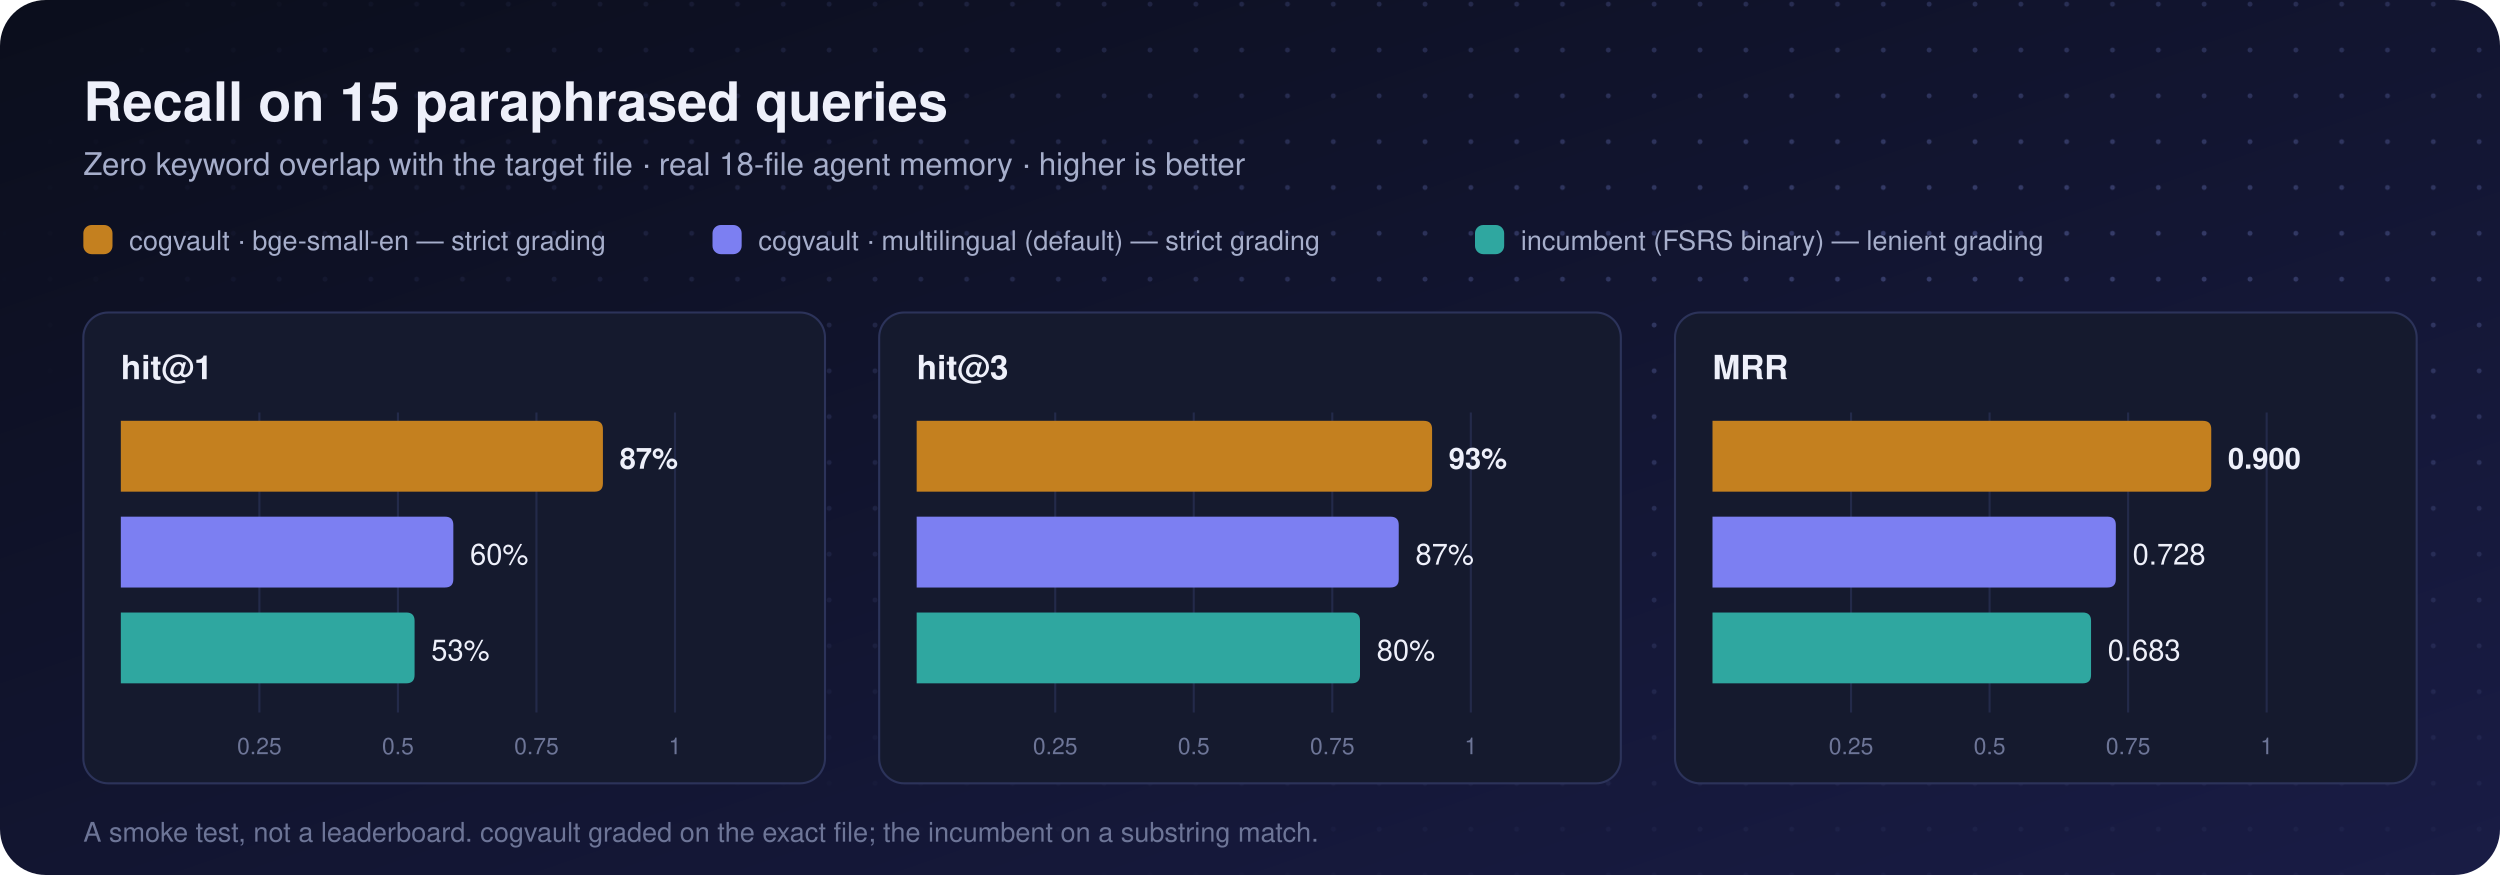
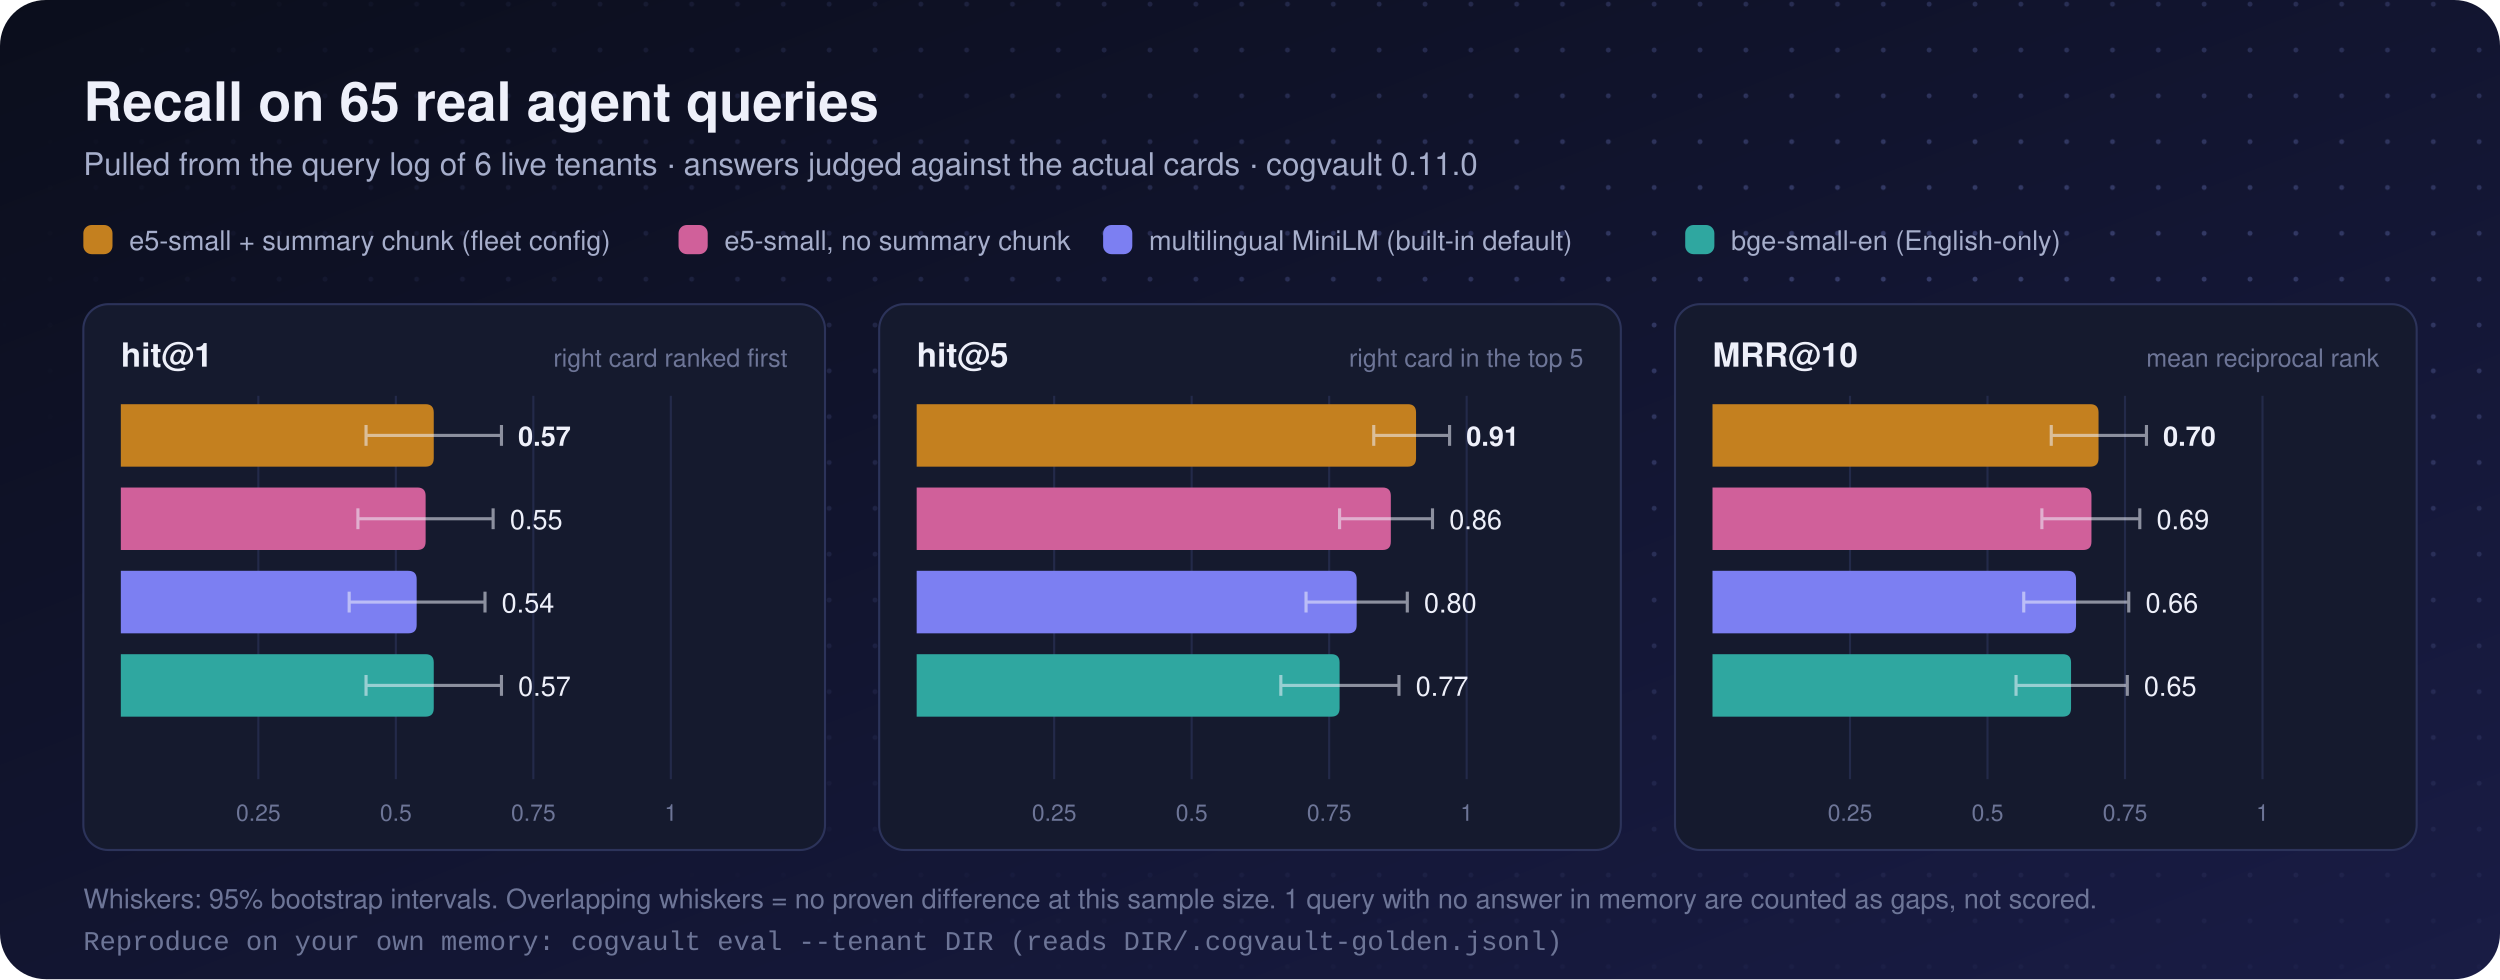
- <svg xmlns="http://www.w3.org/2000/svg" width="1200" height="420" viewBox="0 0 1200 420" role="img">
+ <svg xmlns="http://www.w3.org/2000/svg" width="1200" height="470" viewBox="0 0 1200 470" role="img">
  <defs>
    <linearGradient id="bg" x1="0" y1="0" x2="1" y2="1">
      <stop offset="0" stop-color="#0b0e1c" />
      <stop offset="1" stop-color="#191c45" />
    </linearGradient>
    <pattern id="dots" width="22" height="22" patternUnits="userSpaceOnUse">
      <circle cx="2" cy="2" r="1.2" fill="#3a4170" />
    </pattern>
    <radialGradient id="fade" cx="0.8" cy="0.3" r="0.8">
      <stop offset="0" stop-color="#fff" stop-opacity="1" />
      <stop offset="1" stop-color="#fff" stop-opacity="0" />
    </radialGradient>
    <mask id="dotmask">
      <rect width="100%" height="100%" fill="url(#fade)" />
    </mask>
    <filter id="glow" x="-50%" y="-50%" width="200%" height="200%">
      <feGaussianBlur stdDeviation="8" result="b" />
      <feMerge>
        <feMergeNode in="b" />
        <feMergeNode in="SourceGraphic" />
      </feMerge>
    </filter>
    <marker id="ah-amber" viewBox="0 0 10 10" refX="8" refY="5" markerWidth="7" markerHeight="7" orient="auto-start-reverse">
      <path d="M0,0 L10,5 L0,10 z" fill="#f5b041" />
    </marker>
    <marker id="ah-indigo" viewBox="0 0 10 10" refX="8" refY="5" markerWidth="7" markerHeight="7" orient="auto-start-reverse">
      <path d="M0,0 L10,5 L0,10 z" fill="#7c7ff2" />
    </marker>
    <marker id="ah-teal" viewBox="0 0 10 10" refX="8" refY="5" markerWidth="7" markerHeight="7" orient="auto-start-reverse">
      <path d="M0,0 L10,5 L0,10 z" fill="#2fa7a0" />
    </marker>
    <marker id="ah-muted" viewBox="0 0 10 10" refX="8" refY="5" markerWidth="7" markerHeight="7" orient="auto-start-reverse">
      <path d="M0,0 L10,5 L0,10 z" fill="#6d7597" />
    </marker>
  </defs>
  <style>
@media (prefers-reduced-motion: reduce) { * { animation: none !important; } }
</style>
-   <rect width="1200" height="420" rx="22" fill="url(#bg)" />
-   <rect width="1200" height="420" rx="22" fill="url(#dots)" mask="url(#dotmask)" opacity="0.9" />
-   <text x="40" y="58" font-family="-apple-system, BlinkMacSystemFont, 'Segoe UI', 'Helvetica Neue', Helvetica, Arial, sans-serif" font-size="26" font-weight="750" fill="#eef0fa" text-anchor="start">Recall on 15 paraphrased queries</text>
-   <text x="40" y="84" font-family="-apple-system, BlinkMacSystemFont, 'Segoe UI', 'Helvetica Neue', Helvetica, Arial, sans-serif" font-size="15" font-weight="400" fill="#a6aecb" text-anchor="start">Zero keyword overlap with the target file · real 18-file agent memory · higher is better</text>
+   <rect width="1200" height="470" rx="22" fill="url(#bg)" />
+   <rect width="1200" height="470" rx="22" fill="url(#dots)" mask="url(#dotmask)" opacity="0.9" />
+   <text x="40" y="58" font-family="-apple-system, BlinkMacSystemFont, 'Segoe UI', 'Helvetica Neue', Helvetica, Arial, sans-serif" font-size="26" font-weight="750" fill="#eef0fa" text-anchor="start">Recall on 65 real agent queries</text>
+   <text x="40" y="84" font-family="-apple-system, BlinkMacSystemFont, 'Segoe UI', 'Helvetica Neue', Helvetica, Arial, sans-serif" font-size="15" font-weight="400" fill="#a6aecb" text-anchor="start">Pulled from the query log of 6 live tenants · answers judged against the actual cards · cogvault 0.11.0</text>
  <rect x="40" y="108" width="14" height="14" rx="4" fill="#c4801f" />
-   <text x="62" y="120" font-family="-apple-system, BlinkMacSystemFont, 'Segoe UI', 'Helvetica Neue', Helvetica, Arial, sans-serif" font-size="13" font-weight="400" fill="#a6aecb" text-anchor="start">cogvault · bge-small-en — strict grading</text>
-   <rect x="342.0" y="108" width="14" height="14" rx="4" fill="#7c7ff2" />
-   <text x="364.0" y="120" font-family="-apple-system, BlinkMacSystemFont, 'Segoe UI', 'Helvetica Neue', Helvetica, Arial, sans-serif" font-size="13" font-weight="400" fill="#a6aecb" text-anchor="start">cogvault · multilingual (default) — strict grading</text>
-   <rect x="708.0" y="108" width="14" height="14" rx="4" fill="#2fa7a0" />
-   <text x="730.0" y="120" font-family="-apple-system, BlinkMacSystemFont, 'Segoe UI', 'Helvetica Neue', Helvetica, Arial, sans-serif" font-size="13" font-weight="400" fill="#a6aecb" text-anchor="start">incumbent (FSRS binary) — lenient grading</text>
-   <rect x="40" y="150" width="356" height="226" rx="12" fill="#151a2e" stroke="#2c335a" stroke-width="1" />
-   <text x="58" y="182" font-family="-apple-system, BlinkMacSystemFont, 'Segoe UI', 'Helvetica Neue', Helvetica, Arial, sans-serif" font-size="16" font-weight="700" fill="#eef0fa" text-anchor="start">hit@1</text>
-   <line x1="124.5" y1="198" x2="124.5" y2="342" stroke="#232a4a" />
-   <text x="124.5" y="362" font-family="-apple-system, BlinkMacSystemFont, 'Segoe UI', 'Helvetica Neue', Helvetica, Arial, sans-serif" font-size="11" font-weight="400" fill="#6d7597" text-anchor="middle">0.25</text>
-   <line x1="191.0" y1="198" x2="191.0" y2="342" stroke="#232a4a" />
-   <text x="191.0" y="362" font-family="-apple-system, BlinkMacSystemFont, 'Segoe UI', 'Helvetica Neue', Helvetica, Arial, sans-serif" font-size="11" font-weight="400" fill="#6d7597" text-anchor="middle">0.5</text>
-   <line x1="257.5" y1="198" x2="257.5" y2="342" stroke="#232a4a" />
-   <text x="257.5" y="362" font-family="-apple-system, BlinkMacSystemFont, 'Segoe UI', 'Helvetica Neue', Helvetica, Arial, sans-serif" font-size="11" font-weight="400" fill="#6d7597" text-anchor="middle">0.75</text>
-   <line x1="324.0" y1="198" x2="324.0" y2="342" stroke="#232a4a" />
-   <text x="324.0" y="362" font-family="-apple-system, BlinkMacSystemFont, 'Segoe UI', 'Helvetica Neue', Helvetica, Arial, sans-serif" font-size="11" font-weight="400" fill="#6d7597" text-anchor="middle">1</text>
-   <path d="M 58 202 H 285.4 Q 289.4 202 289.4 206 V 232 Q 289.4 236 285.4 236 H 58 Z" fill="#c4801f" />
-   <text x="297.42" y="225" font-family="-apple-system, BlinkMacSystemFont, 'Segoe UI', 'Helvetica Neue', Helvetica, Arial, sans-serif" font-size="14" font-weight="700" fill="#eef0fa" text-anchor="start">87%</text>
-   <path d="M 58 248 H 213.6 Q 217.6 248 217.6 252 V 278 Q 217.6 282 213.6 282 H 58 Z" fill="#7c7ff2" />
-   <text x="225.6" y="271" font-family="-apple-system, BlinkMacSystemFont, 'Segoe UI', 'Helvetica Neue', Helvetica, Arial, sans-serif" font-size="14" font-weight="500" fill="#eef0fa" text-anchor="start">60%</text>
-   <path d="M 58 294 H 195.0 Q 199.0 294 199.0 298 V 324 Q 199.0 328 195.0 328 H 58 Z" fill="#2fa7a0" />
-   <text x="206.98" y="317" font-family="-apple-system, BlinkMacSystemFont, 'Segoe UI', 'Helvetica Neue', Helvetica, Arial, sans-serif" font-size="14" font-weight="500" fill="#eef0fa" text-anchor="start">53%</text>
-   <rect x="422" y="150" width="356" height="226" rx="12" fill="#151a2e" stroke="#2c335a" stroke-width="1" />
-   <text x="440" y="182" font-family="-apple-system, BlinkMacSystemFont, 'Segoe UI', 'Helvetica Neue', Helvetica, Arial, sans-serif" font-size="16" font-weight="700" fill="#eef0fa" text-anchor="start">hit@3</text>
-   <line x1="506.5" y1="198" x2="506.5" y2="342" stroke="#232a4a" />
-   <text x="506.5" y="362" font-family="-apple-system, BlinkMacSystemFont, 'Segoe UI', 'Helvetica Neue', Helvetica, Arial, sans-serif" font-size="11" font-weight="400" fill="#6d7597" text-anchor="middle">0.25</text>
-   <line x1="573.0" y1="198" x2="573.0" y2="342" stroke="#232a4a" />
-   <text x="573.0" y="362" font-family="-apple-system, BlinkMacSystemFont, 'Segoe UI', 'Helvetica Neue', Helvetica, Arial, sans-serif" font-size="11" font-weight="400" fill="#6d7597" text-anchor="middle">0.5</text>
-   <line x1="639.5" y1="198" x2="639.5" y2="342" stroke="#232a4a" />
-   <text x="639.5" y="362" font-family="-apple-system, BlinkMacSystemFont, 'Segoe UI', 'Helvetica Neue', Helvetica, Arial, sans-serif" font-size="11" font-weight="400" fill="#6d7597" text-anchor="middle">0.75</text>
-   <line x1="706.0" y1="198" x2="706.0" y2="342" stroke="#232a4a" />
-   <text x="706.0" y="362" font-family="-apple-system, BlinkMacSystemFont, 'Segoe UI', 'Helvetica Neue', Helvetica, Arial, sans-serif" font-size="11" font-weight="400" fill="#6d7597" text-anchor="middle">1</text>
-   <path d="M 440 202 H 683.4 Q 687.4 202 687.4 206 V 232 Q 687.4 236 683.4 236 H 440 Z" fill="#c4801f" />
-   <text x="695.38" y="225" font-family="-apple-system, BlinkMacSystemFont, 'Segoe UI', 'Helvetica Neue', Helvetica, Arial, sans-serif" font-size="14" font-weight="700" fill="#eef0fa" text-anchor="start">93%</text>
-   <path d="M 440 248 H 667.4 Q 671.4 248 671.4 252 V 278 Q 671.4 282 667.4 282 H 440 Z" fill="#7c7ff2" />
-   <text x="679.42" y="271" font-family="-apple-system, BlinkMacSystemFont, 'Segoe UI', 'Helvetica Neue', Helvetica, Arial, sans-serif" font-size="14" font-weight="500" fill="#eef0fa" text-anchor="start">87%</text>
-   <path d="M 440 294 H 648.8 Q 652.8 294 652.8 298 V 324 Q 652.8 328 648.8 328 H 440 Z" fill="#2fa7a0" />
-   <text x="660.8" y="317" font-family="-apple-system, BlinkMacSystemFont, 'Segoe UI', 'Helvetica Neue', Helvetica, Arial, sans-serif" font-size="14" font-weight="500" fill="#eef0fa" text-anchor="start">80%</text>
-   <rect x="804" y="150" width="356" height="226" rx="12" fill="#151a2e" stroke="#2c335a" stroke-width="1" />
-   <text x="822" y="182" font-family="-apple-system, BlinkMacSystemFont, 'Segoe UI', 'Helvetica Neue', Helvetica, Arial, sans-serif" font-size="16" font-weight="700" fill="#eef0fa" text-anchor="start">MRR</text>
-   <line x1="888.5" y1="198" x2="888.5" y2="342" stroke="#232a4a" />
-   <text x="888.5" y="362" font-family="-apple-system, BlinkMacSystemFont, 'Segoe UI', 'Helvetica Neue', Helvetica, Arial, sans-serif" font-size="11" font-weight="400" fill="#6d7597" text-anchor="middle">0.25</text>
-   <line x1="955.0" y1="198" x2="955.0" y2="342" stroke="#232a4a" />
-   <text x="955.0" y="362" font-family="-apple-system, BlinkMacSystemFont, 'Segoe UI', 'Helvetica Neue', Helvetica, Arial, sans-serif" font-size="11" font-weight="400" fill="#6d7597" text-anchor="middle">0.5</text>
-   <line x1="1021.5" y1="198" x2="1021.5" y2="342" stroke="#232a4a" />
-   <text x="1021.5" y="362" font-family="-apple-system, BlinkMacSystemFont, 'Segoe UI', 'Helvetica Neue', Helvetica, Arial, sans-serif" font-size="11" font-weight="400" fill="#6d7597" text-anchor="middle">0.75</text>
-   <line x1="1088.0" y1="198" x2="1088.0" y2="342" stroke="#232a4a" />
-   <text x="1088.0" y="362" font-family="-apple-system, BlinkMacSystemFont, 'Segoe UI', 'Helvetica Neue', Helvetica, Arial, sans-serif" font-size="11" font-weight="400" fill="#6d7597" text-anchor="middle">1</text>
-   <path d="M 822 202 H 1057.4 Q 1061.4 202 1061.4 206 V 232 Q 1061.4 236 1057.4 236 H 822 Z" fill="#c4801f" />
-   <text x="1069.4" y="225" font-family="-apple-system, BlinkMacSystemFont, 'Segoe UI', 'Helvetica Neue', Helvetica, Arial, sans-serif" font-size="14" font-weight="700" fill="#eef0fa" text-anchor="start">0.900</text>
-   <path d="M 822 248 H 1011.6 Q 1015.6 248 1015.6 252 V 278 Q 1015.6 282 1011.6 282 H 822 Z" fill="#7c7ff2" />
-   <text x="1023.648" y="271" font-family="-apple-system, BlinkMacSystemFont, 'Segoe UI', 'Helvetica Neue', Helvetica, Arial, sans-serif" font-size="14" font-weight="500" fill="#eef0fa" text-anchor="start">0.728</text>
-   <path d="M 822 294 H 999.7 Q 1003.7 294 1003.7 298 V 324 Q 1003.7 328 999.7 328 H 822 Z" fill="#2fa7a0" />
-   <text x="1011.678" y="317" font-family="-apple-system, BlinkMacSystemFont, 'Segoe UI', 'Helvetica Neue', Helvetica, Arial, sans-serif" font-size="14" font-weight="500" fill="#eef0fa" text-anchor="start">0.683</text>
-   <text x="40" y="404" font-family="-apple-system, BlinkMacSystemFont, 'Segoe UI', 'Helvetica Neue', Helvetica, Arial, sans-serif" font-size="13" font-weight="400" fill="#6d7597" text-anchor="start">A smoke test, not a leaderboard. cogvault graded on the exact file; the incumbent on a substring match.</text>
+   <text x="62" y="120" font-family="-apple-system, BlinkMacSystemFont, 'Segoe UI', 'Helvetica Neue', Helvetica, Arial, sans-serif" font-size="13" font-weight="400" fill="#a6aecb" text-anchor="start">e5-small + summary chunk (fleet config)</text>
+   <rect x="325.7" y="108" width="14" height="14" rx="4" fill="#d0609a" />
+   <text x="347.7" y="120" font-family="-apple-system, BlinkMacSystemFont, 'Segoe UI', 'Helvetica Neue', Helvetica, Arial, sans-serif" font-size="13" font-weight="400" fill="#a6aecb" text-anchor="start">e5-small, no summary chunk</text>
+   <rect x="529.5" y="108" width="14" height="14" rx="4" fill="#7c7ff2" />
+   <text x="551.5" y="120" font-family="-apple-system, BlinkMacSystemFont, 'Segoe UI', 'Helvetica Neue', Helvetica, Arial, sans-serif" font-size="13" font-weight="400" fill="#a6aecb" text-anchor="start">multilingual MiniLM (built-in default)</text>
+   <rect x="808.9" y="108" width="14" height="14" rx="4" fill="#2fa7a0" />
+   <text x="830.9" y="120" font-family="-apple-system, BlinkMacSystemFont, 'Segoe UI', 'Helvetica Neue', Helvetica, Arial, sans-serif" font-size="13" font-weight="400" fill="#a6aecb" text-anchor="start">bge-small-en (English-only)</text>
+   <rect x="40" y="146" width="356" height="262" rx="12" fill="#151a2e" stroke="#2c335a" stroke-width="1" />
+   <text x="58" y="176" font-family="-apple-system, BlinkMacSystemFont, 'Segoe UI', 'Helvetica Neue', Helvetica, Arial, sans-serif" font-size="16" font-weight="700" fill="#eef0fa" text-anchor="start">hit@1</text>
+   <text x="378" y="176" font-family="-apple-system, BlinkMacSystemFont, 'Segoe UI', 'Helvetica Neue', Helvetica, Arial, sans-serif" font-size="12" font-weight="400" fill="#6d7597" text-anchor="end">right card ranked first</text>
+   <line x1="124.0" y1="190" x2="124.0" y2="374" stroke="#232a4a" />
+   <text x="124.0" y="394" font-family="-apple-system, BlinkMacSystemFont, 'Segoe UI', 'Helvetica Neue', Helvetica, Arial, sans-serif" font-size="11" font-weight="400" fill="#6d7597" text-anchor="middle">0.25</text>
+   <line x1="190.0" y1="190" x2="190.0" y2="374" stroke="#232a4a" />
+   <text x="190.0" y="394" font-family="-apple-system, BlinkMacSystemFont, 'Segoe UI', 'Helvetica Neue', Helvetica, Arial, sans-serif" font-size="11" font-weight="400" fill="#6d7597" text-anchor="middle">0.5</text>
+   <line x1="256.0" y1="190" x2="256.0" y2="374" stroke="#232a4a" />
+   <text x="256.0" y="394" font-family="-apple-system, BlinkMacSystemFont, 'Segoe UI', 'Helvetica Neue', Helvetica, Arial, sans-serif" font-size="11" font-weight="400" fill="#6d7597" text-anchor="middle">0.75</text>
+   <line x1="322.0" y1="190" x2="322.0" y2="374" stroke="#232a4a" />
+   <text x="322.0" y="394" font-family="-apple-system, BlinkMacSystemFont, 'Segoe UI', 'Helvetica Neue', Helvetica, Arial, sans-serif" font-size="11" font-weight="400" fill="#6d7597" text-anchor="middle">1</text>
+   <path d="M 58 194 H 204.2 Q 208.2 194 208.2 198 V 220 Q 208.2 224 204.2 224 H 58 Z" fill="#c4801f" />
+   <path d="M 175.7 209.0 H 240.7 M 175.7 204.0 V 214.0 M 240.7 204.0 V 214.0" stroke="#eef0fa" stroke-opacity="0.55" stroke-width="1.5" fill="none" />
+   <text x="248.688" y="214" font-family="-apple-system, BlinkMacSystemFont, 'Segoe UI', 'Helvetica Neue', Helvetica, Arial, sans-serif" font-size="13" font-weight="700" fill="#eef0fa" text-anchor="start">0.57</text>
+   <path d="M 58 234 H 200.3 Q 204.3 234 204.3 238 V 260 Q 204.3 264 200.3 264 H 58 Z" fill="#d0609a" />
+   <path d="M 171.8 249.0 H 236.7 M 171.8 244.0 V 254.0 M 236.7 244.0 V 254.0" stroke="#eef0fa" stroke-opacity="0.55" stroke-width="1.5" fill="none" />
+   <text x="244.728" y="254" font-family="-apple-system, BlinkMacSystemFont, 'Segoe UI', 'Helvetica Neue', Helvetica, Arial, sans-serif" font-size="13" font-weight="500" fill="#eef0fa" text-anchor="start">0.55</text>
+   <path d="M 58 274 H 196.0 Q 200.0 274 200.0 278 V 300 Q 200.0 304 196.0 304 H 58 Z" fill="#7c7ff2" />
+   <path d="M 167.6 289.0 H 232.8 M 167.6 284.0 V 294.0 M 232.8 284.0 V 294.0" stroke="#eef0fa" stroke-opacity="0.55" stroke-width="1.5" fill="none" />
+   <text x="240.768" y="294" font-family="-apple-system, BlinkMacSystemFont, 'Segoe UI', 'Helvetica Neue', Helvetica, Arial, sans-serif" font-size="13" font-weight="500" fill="#eef0fa" text-anchor="start">0.54</text>
+   <path d="M 58 314 H 204.2 Q 208.2 314 208.2 318 V 340 Q 208.2 344 204.2 344 H 58 Z" fill="#2fa7a0" />
+   <path d="M 175.7 329.0 H 240.7 M 175.7 324.0 V 334.0 M 240.7 324.0 V 334.0" stroke="#eef0fa" stroke-opacity="0.55" stroke-width="1.5" fill="none" />
+   <text x="248.688" y="334" font-family="-apple-system, BlinkMacSystemFont, 'Segoe UI', 'Helvetica Neue', Helvetica, Arial, sans-serif" font-size="13" font-weight="500" fill="#eef0fa" text-anchor="start">0.57</text>
+   <rect x="422" y="146" width="356" height="262" rx="12" fill="#151a2e" stroke="#2c335a" stroke-width="1" />
+   <text x="440" y="176" font-family="-apple-system, BlinkMacSystemFont, 'Segoe UI', 'Helvetica Neue', Helvetica, Arial, sans-serif" font-size="16" font-weight="700" fill="#eef0fa" text-anchor="start">hit@5</text>
+   <text x="760" y="176" font-family="-apple-system, BlinkMacSystemFont, 'Segoe UI', 'Helvetica Neue', Helvetica, Arial, sans-serif" font-size="12" font-weight="400" fill="#6d7597" text-anchor="end">right card in the top 5</text>
+   <line x1="506.0" y1="190" x2="506.0" y2="374" stroke="#232a4a" />
+   <text x="506.0" y="394" font-family="-apple-system, BlinkMacSystemFont, 'Segoe UI', 'Helvetica Neue', Helvetica, Arial, sans-serif" font-size="11" font-weight="400" fill="#6d7597" text-anchor="middle">0.25</text>
+   <line x1="572.0" y1="190" x2="572.0" y2="374" stroke="#232a4a" />
+   <text x="572.0" y="394" font-family="-apple-system, BlinkMacSystemFont, 'Segoe UI', 'Helvetica Neue', Helvetica, Arial, sans-serif" font-size="11" font-weight="400" fill="#6d7597" text-anchor="middle">0.5</text>
+   <line x1="638.0" y1="190" x2="638.0" y2="374" stroke="#232a4a" />
+   <text x="638.0" y="394" font-family="-apple-system, BlinkMacSystemFont, 'Segoe UI', 'Helvetica Neue', Helvetica, Arial, sans-serif" font-size="11" font-weight="400" fill="#6d7597" text-anchor="middle">0.75</text>
+   <line x1="704.0" y1="190" x2="704.0" y2="374" stroke="#232a4a" />
+   <text x="704.0" y="394" font-family="-apple-system, BlinkMacSystemFont, 'Segoe UI', 'Helvetica Neue', Helvetica, Arial, sans-serif" font-size="11" font-weight="400" fill="#6d7597" text-anchor="middle">1</text>
+   <path d="M 440 194 H 675.7 Q 679.7 194 679.7 198 V 220 Q 679.7 224 675.7 224 H 440 Z" fill="#c4801f" />
+   <path d="M 659.4 209.0 H 695.8 M 659.4 204.0 V 214.0 M 695.8 204.0 V 214.0" stroke="#eef0fa" stroke-opacity="0.55" stroke-width="1.5" fill="none" />
+   <text x="703.816" y="214" font-family="-apple-system, BlinkMacSystemFont, 'Segoe UI', 'Helvetica Neue', Helvetica, Arial, sans-serif" font-size="13" font-weight="700" fill="#eef0fa" text-anchor="start">0.91</text>
+   <path d="M 440 234 H 663.6 Q 667.6 234 667.6 238 V 260 Q 667.6 264 663.6 264 H 440 Z" fill="#d0609a" />
+   <path d="M 643.0 249.0 H 687.6 M 643.0 244.0 V 254.0 M 687.6 244.0 V 254.0" stroke="#eef0fa" stroke-opacity="0.55" stroke-width="1.5" fill="none" />
+   <text x="695.632" y="254" font-family="-apple-system, BlinkMacSystemFont, 'Segoe UI', 'Helvetica Neue', Helvetica, Arial, sans-serif" font-size="13" font-weight="500" fill="#eef0fa" text-anchor="start">0.86</text>
+   <path d="M 440 274 H 647.2 Q 651.2 274 651.2 278 V 300 Q 651.2 304 647.2 304 H 440 Z" fill="#7c7ff2" />
+   <path d="M 626.9 289.0 H 675.5 M 626.9 284.0 V 294.0 M 675.5 284.0 V 294.0" stroke="#eef0fa" stroke-opacity="0.55" stroke-width="1.5" fill="none" />
+   <text x="683.488" y="294" font-family="-apple-system, BlinkMacSystemFont, 'Segoe UI', 'Helvetica Neue', Helvetica, Arial, sans-serif" font-size="13" font-weight="500" fill="#eef0fa" text-anchor="start">0.80</text>
+   <path d="M 440 314 H 639.0 Q 643.0 314 643.0 318 V 340 Q 643.0 344 639.0 344 H 440 Z" fill="#2fa7a0" />
+   <path d="M 614.8 329.0 H 671.5 M 614.8 324.0 V 334.0 M 671.5 324.0 V 334.0" stroke="#eef0fa" stroke-opacity="0.55" stroke-width="1.5" fill="none" />
+   <text x="679.528" y="334" font-family="-apple-system, BlinkMacSystemFont, 'Segoe UI', 'Helvetica Neue', Helvetica, Arial, sans-serif" font-size="13" font-weight="500" fill="#eef0fa" text-anchor="start">0.77</text>
+   <rect x="804" y="146" width="356" height="262" rx="12" fill="#151a2e" stroke="#2c335a" stroke-width="1" />
+   <text x="822" y="176" font-family="-apple-system, BlinkMacSystemFont, 'Segoe UI', 'Helvetica Neue', Helvetica, Arial, sans-serif" font-size="16" font-weight="700" fill="#eef0fa" text-anchor="start">MRR@10</text>
+   <text x="1142" y="176" font-family="-apple-system, BlinkMacSystemFont, 'Segoe UI', 'Helvetica Neue', Helvetica, Arial, sans-serif" font-size="12" font-weight="400" fill="#6d7597" text-anchor="end">mean reciprocal rank</text>
+   <line x1="888.0" y1="190" x2="888.0" y2="374" stroke="#232a4a" />
+   <text x="888.0" y="394" font-family="-apple-system, BlinkMacSystemFont, 'Segoe UI', 'Helvetica Neue', Helvetica, Arial, sans-serif" font-size="11" font-weight="400" fill="#6d7597" text-anchor="middle">0.25</text>
+   <line x1="954.0" y1="190" x2="954.0" y2="374" stroke="#232a4a" />
+   <text x="954.0" y="394" font-family="-apple-system, BlinkMacSystemFont, 'Segoe UI', 'Helvetica Neue', Helvetica, Arial, sans-serif" font-size="11" font-weight="400" fill="#6d7597" text-anchor="middle">0.5</text>
+   <line x1="1020.0" y1="190" x2="1020.0" y2="374" stroke="#232a4a" />
+   <text x="1020.0" y="394" font-family="-apple-system, BlinkMacSystemFont, 'Segoe UI', 'Helvetica Neue', Helvetica, Arial, sans-serif" font-size="11" font-weight="400" fill="#6d7597" text-anchor="middle">0.75</text>
+   <line x1="1086.0" y1="190" x2="1086.0" y2="374" stroke="#232a4a" />
+   <text x="1086.0" y="394" font-family="-apple-system, BlinkMacSystemFont, 'Segoe UI', 'Helvetica Neue', Helvetica, Arial, sans-serif" font-size="11" font-weight="400" fill="#6d7597" text-anchor="middle">1</text>
+   <path d="M 822 194 H 1003.3 Q 1007.3 194 1007.3 198 V 220 Q 1007.3 224 1003.3 224 H 822 Z" fill="#c4801f" />
+   <path d="M 984.6 209.0 H 1030.3 M 984.6 204.0 V 214.0 M 1030.3 204.0 V 214.0" stroke="#eef0fa" stroke-opacity="0.55" stroke-width="1.5" fill="none" />
+   <text x="1038.296" y="214" font-family="-apple-system, BlinkMacSystemFont, 'Segoe UI', 'Helvetica Neue', Helvetica, Arial, sans-serif" font-size="13" font-weight="700" fill="#eef0fa" text-anchor="start">0.70</text>
+   <path d="M 822 234 H 999.9 Q 1003.9 234 1003.9 238 V 260 Q 1003.9 264 999.9 264 H 822 Z" fill="#d0609a" />
+   <path d="M 980.1 249.0 H 1027.1 M 980.1 244.0 V 254.0 M 1027.1 244.0 V 254.0" stroke="#eef0fa" stroke-opacity="0.55" stroke-width="1.5" fill="none" />
+   <text x="1035.128" y="254" font-family="-apple-system, BlinkMacSystemFont, 'Segoe UI', 'Helvetica Neue', Helvetica, Arial, sans-serif" font-size="13" font-weight="500" fill="#eef0fa" text-anchor="start">0.69</text>
+   <path d="M 822 274 H 992.5 Q 996.5 274 996.5 278 V 300 Q 996.5 304 992.5 304 H 822 Z" fill="#7c7ff2" />
+   <path d="M 971.4 289.0 H 1021.8 M 971.4 284.0 V 294.0 M 1021.8 284.0 V 294.0" stroke="#eef0fa" stroke-opacity="0.55" stroke-width="1.5" fill="none" />
+   <text x="1029.848" y="294" font-family="-apple-system, BlinkMacSystemFont, 'Segoe UI', 'Helvetica Neue', Helvetica, Arial, sans-serif" font-size="13" font-weight="500" fill="#eef0fa" text-anchor="start">0.66</text>
+   <path d="M 822 314 H 990.1 Q 994.1 314 994.1 318 V 340 Q 994.1 344 990.1 344 H 822 Z" fill="#2fa7a0" />
+   <path d="M 967.7 329.0 H 1021.1 M 967.7 324.0 V 334.0 M 1021.1 324.0 V 334.0" stroke="#eef0fa" stroke-opacity="0.55" stroke-width="1.5" fill="none" />
+   <text x="1029.056" y="334" font-family="-apple-system, BlinkMacSystemFont, 'Segoe UI', 'Helvetica Neue', Helvetica, Arial, sans-serif" font-size="13" font-weight="500" fill="#eef0fa" text-anchor="start">0.65</text>
+   <text x="40" y="436" font-family="-apple-system, BlinkMacSystemFont, 'Segoe UI', 'Helvetica Neue', Helvetica, Arial, sans-serif" font-size="13" font-weight="400" fill="#6d7597" text-anchor="start">Whiskers: 95% bootstrap intervals. Overlapping whiskers = no proven difference at this sample size. 1 query with no answer in memory are counted as gaps, not scored.</text>
+   <text x="40" y="456" font-family="ui-monospace, SFMono-Regular, 'SF Mono', Menlo, Consolas, 'Liberation Mono', monospace" font-size="13" font-weight="400" fill="#6d7597" text-anchor="start">Reproduce on your own memory: cogvault eval --tenant DIR  (reads DIR/.cogvault-golden.jsonl)</text>
</svg>
